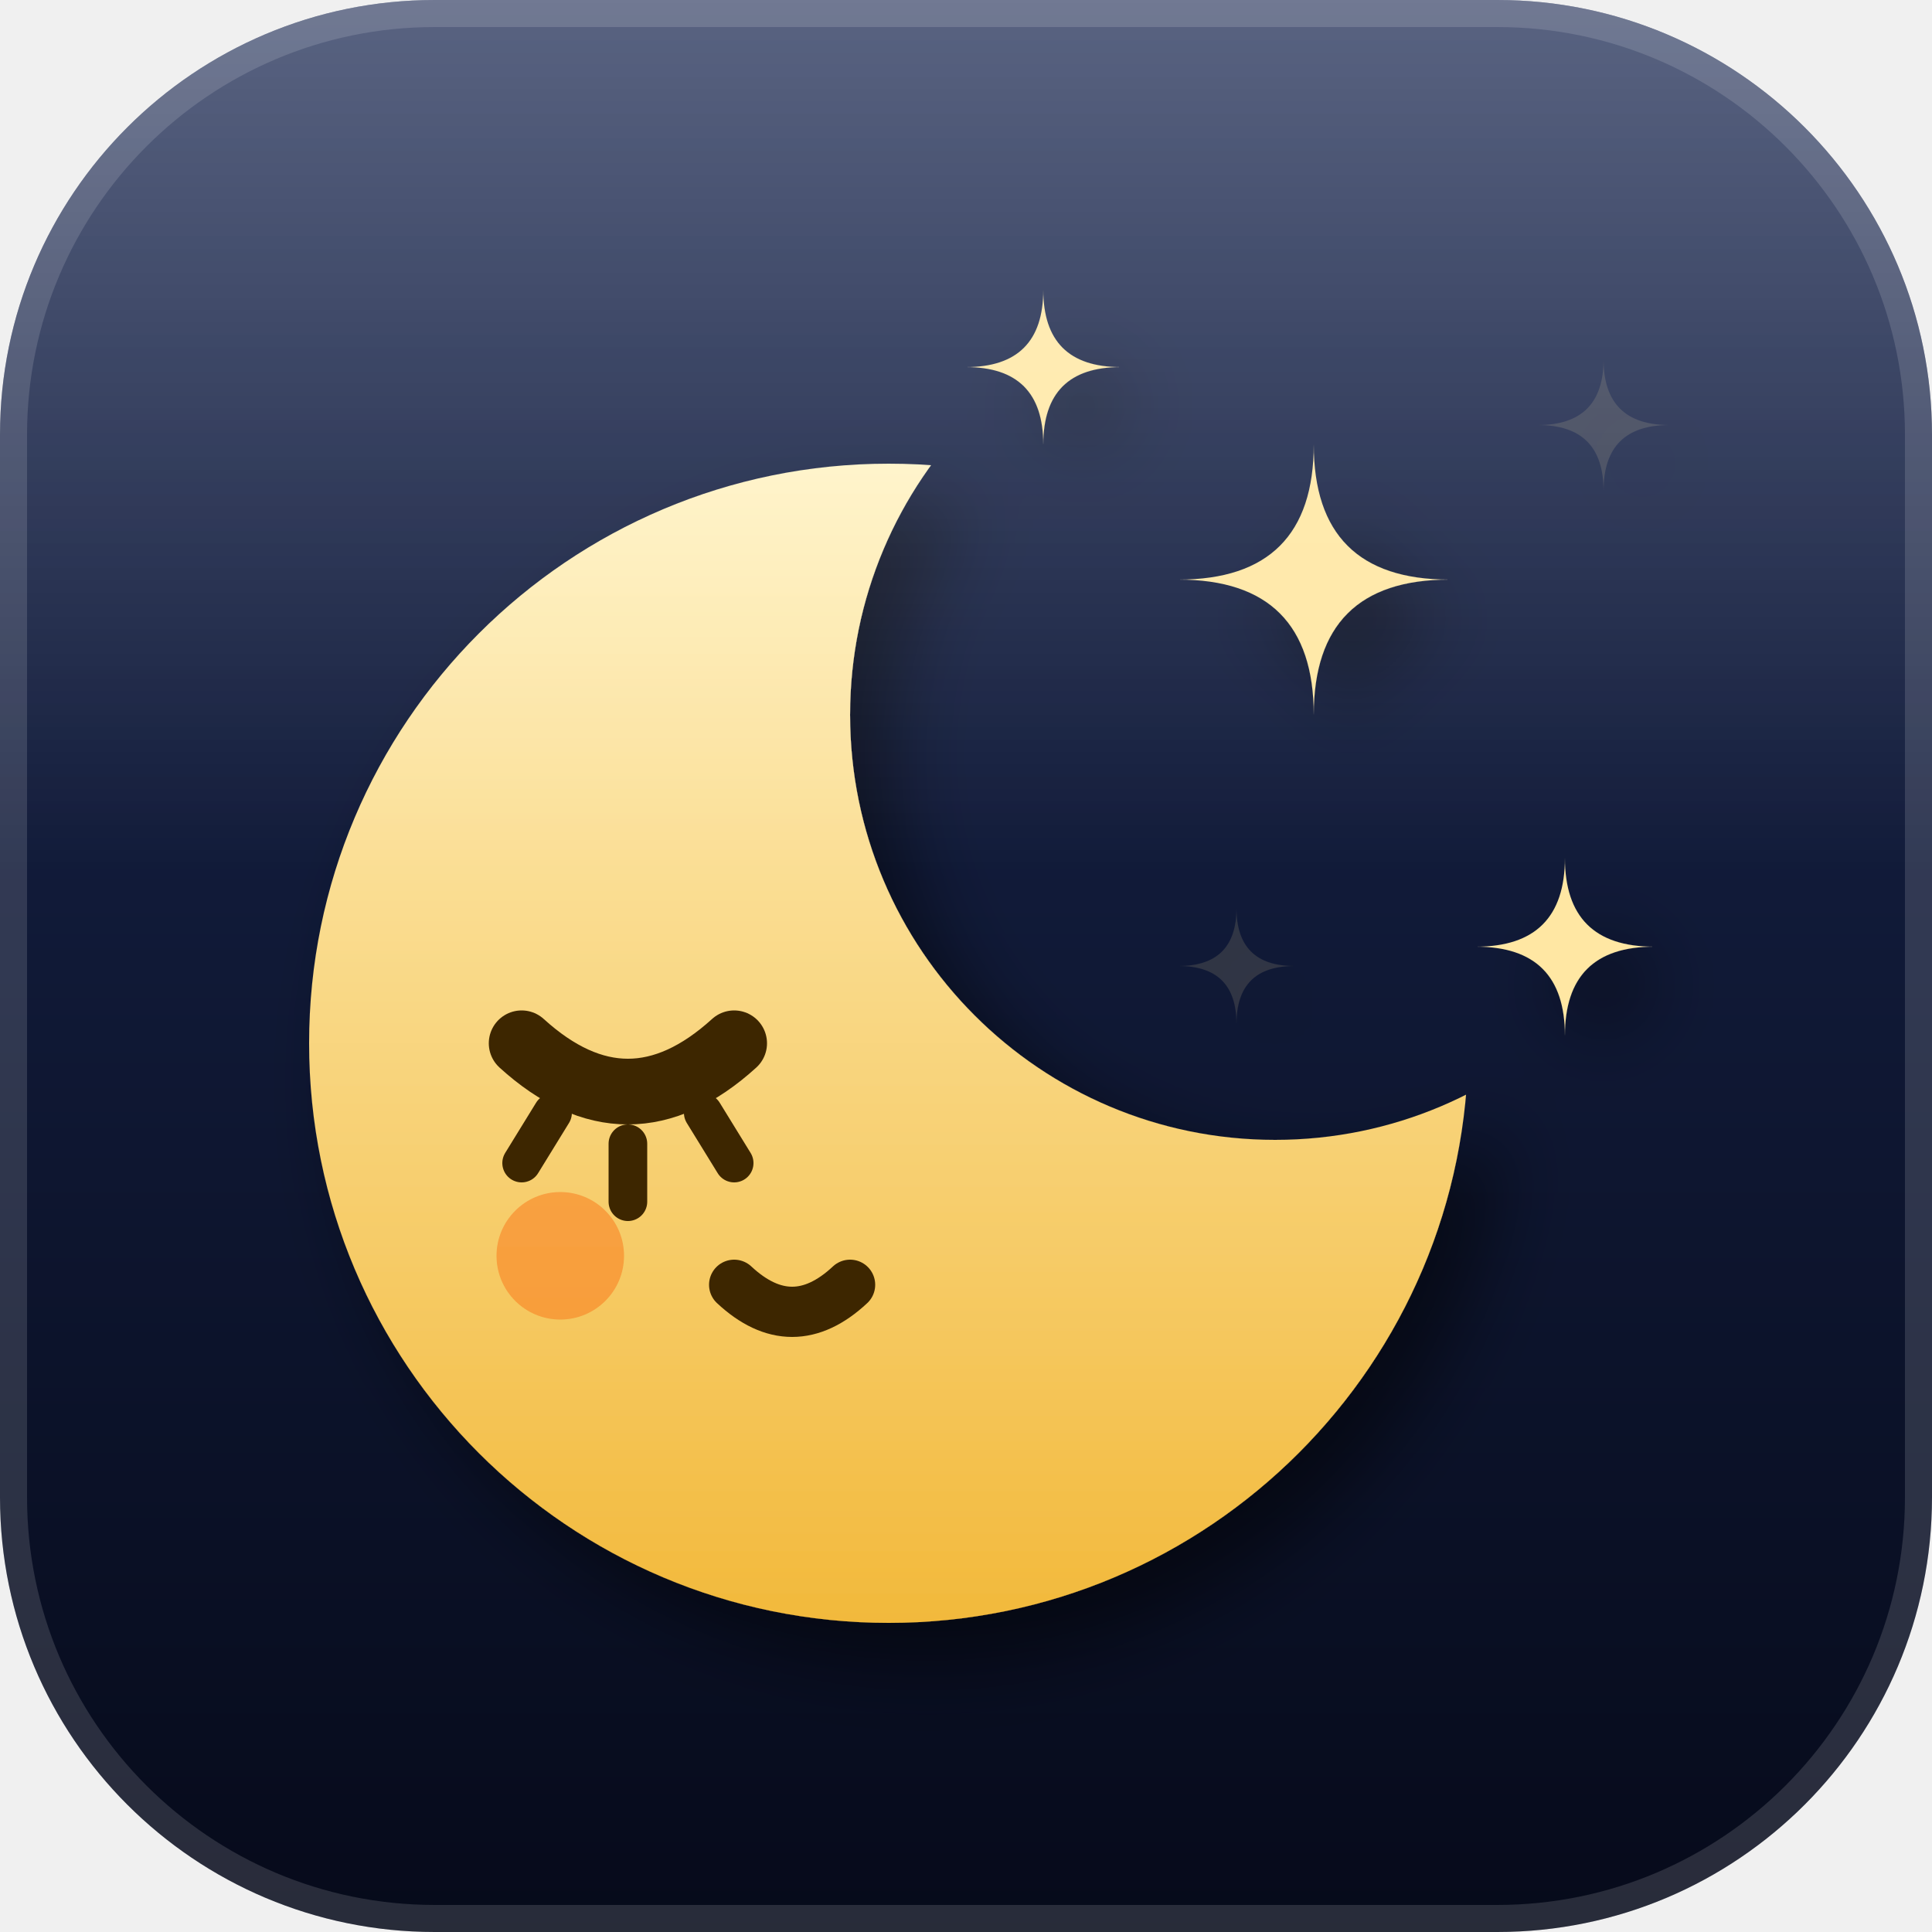
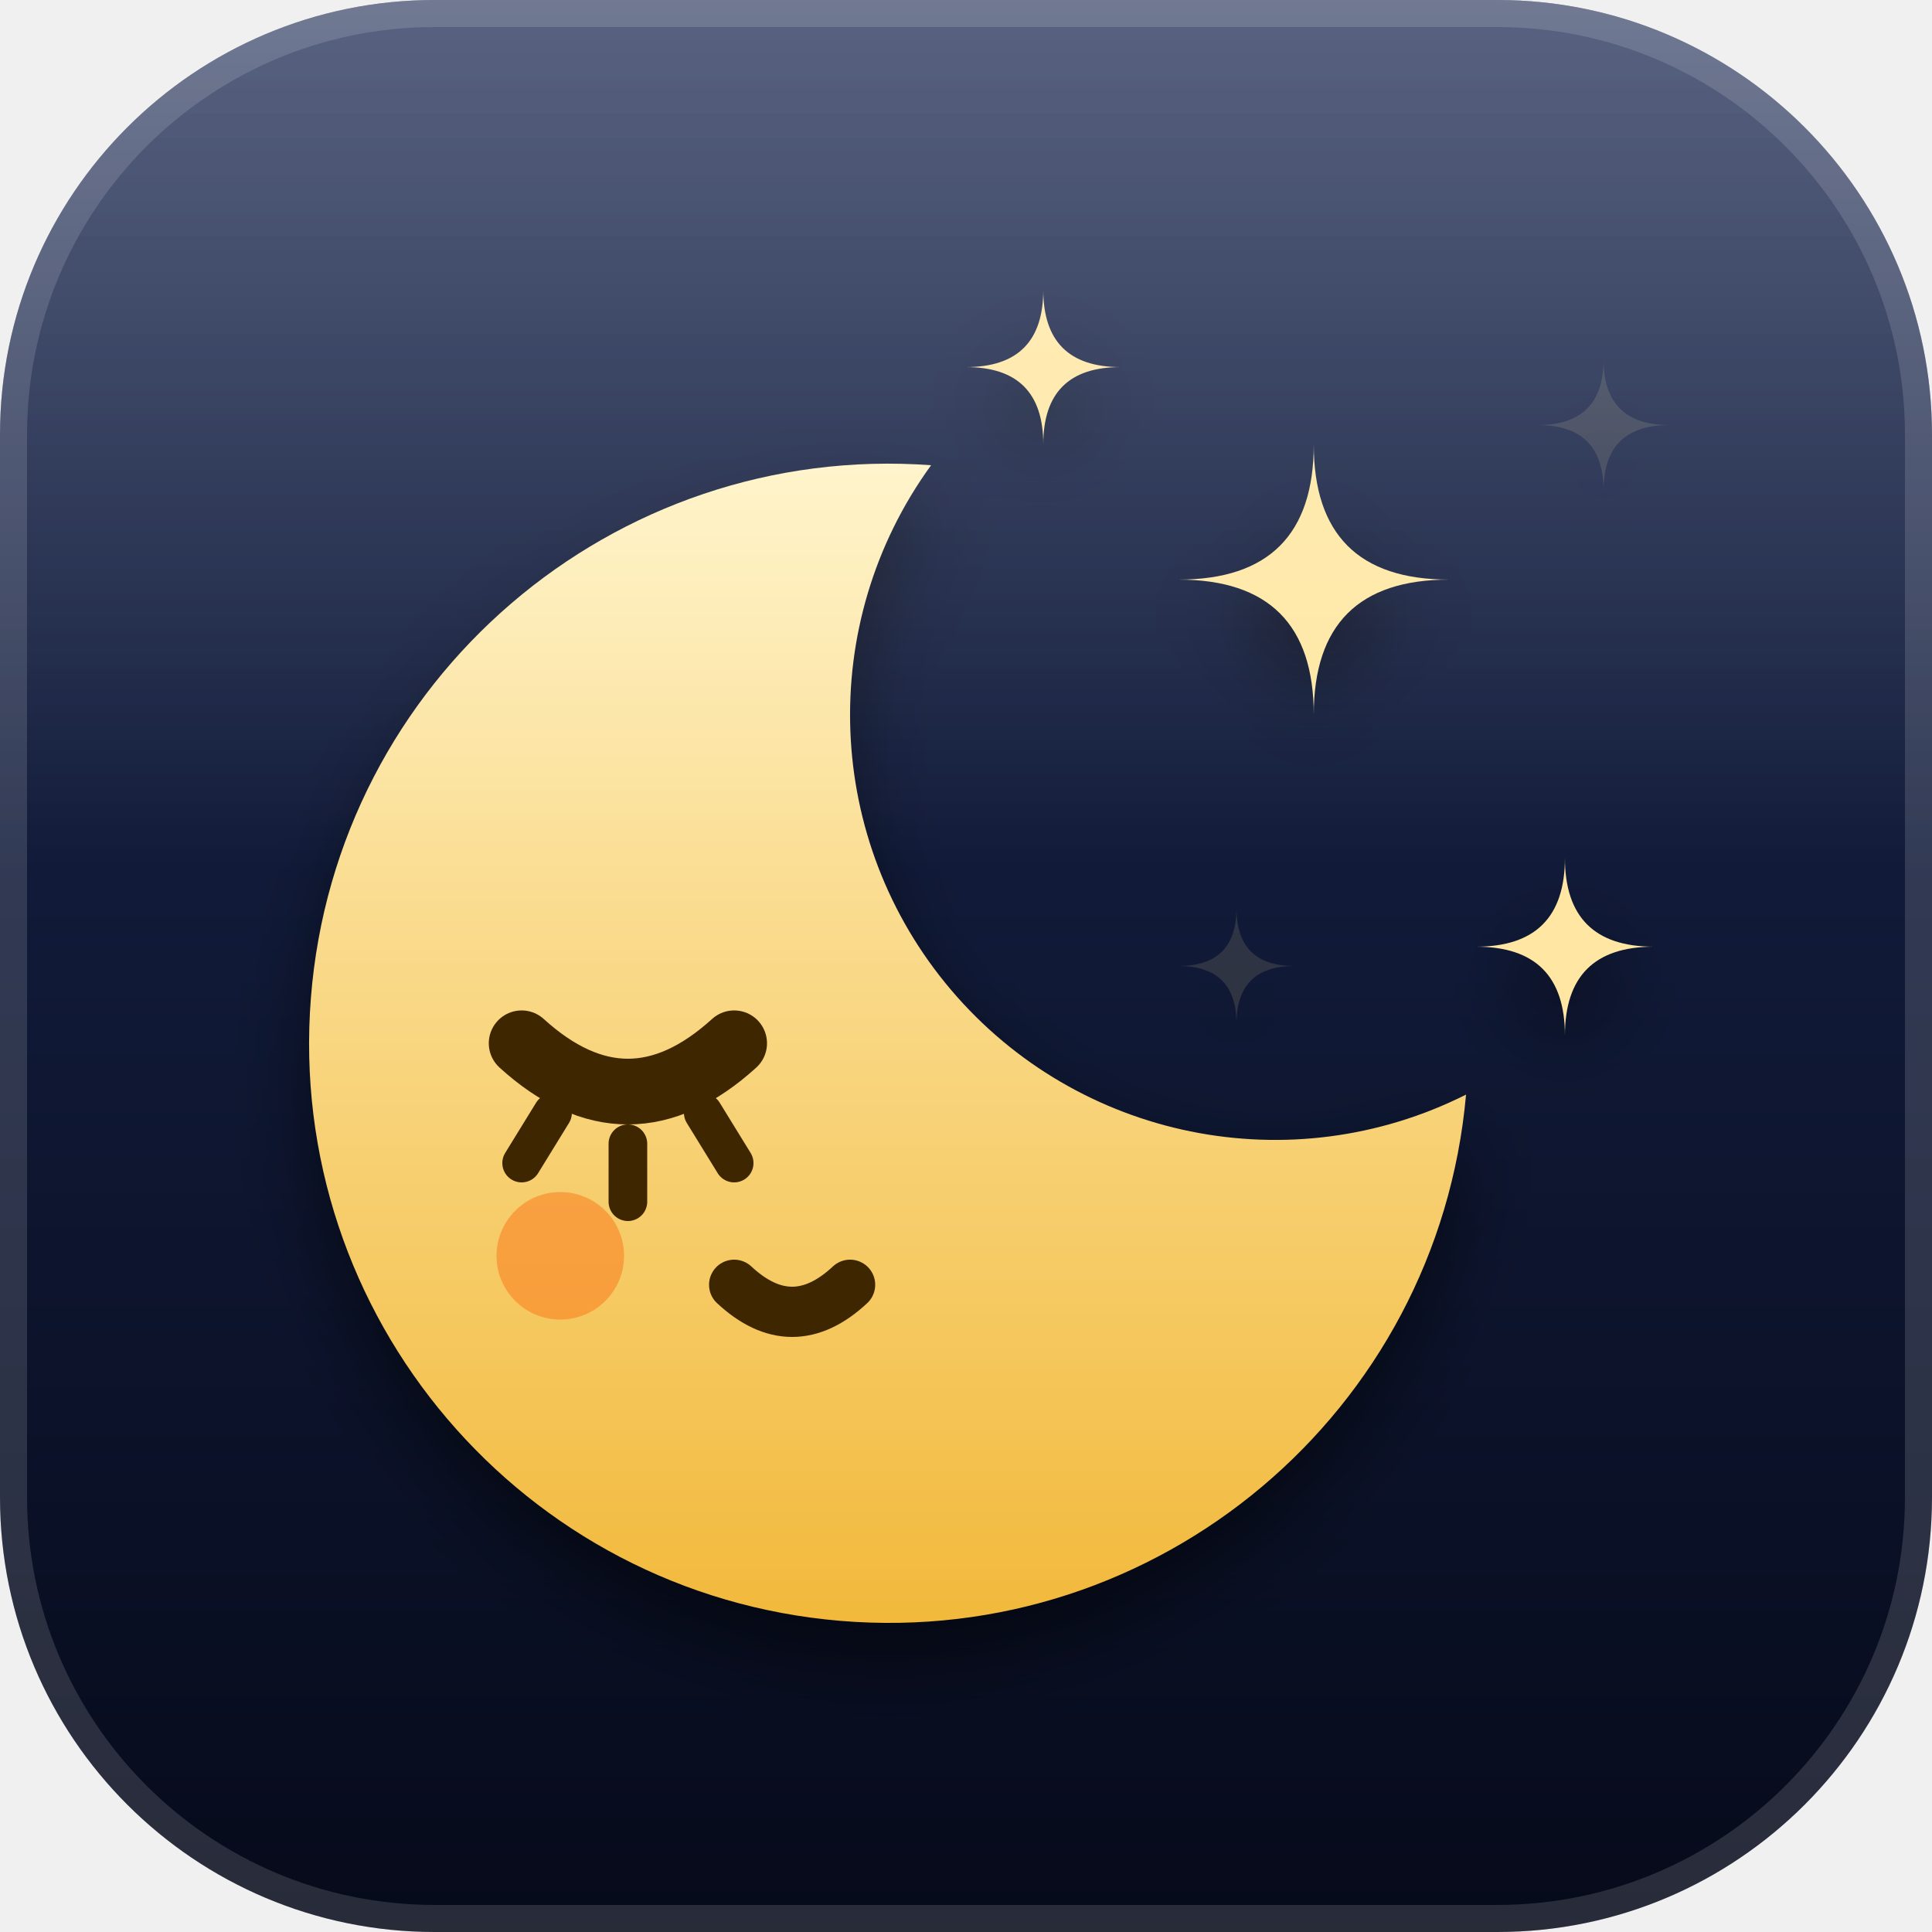
<svg xmlns="http://www.w3.org/2000/svg" viewBox="0 0 100 100" width="512" height="512" role="img" aria-label="Agenthesia">
  <defs>
    <linearGradient id="sky" x1="0" y1="0" x2="0" y2="1">
      <stop offset="0" stop-color="#1A2852" />
      <stop offset="1" stop-color="#060A1A" />
    </linearGradient>
    <linearGradient id="moon" x1="0" y1="24" x2="0" y2="84" gradientUnits="userSpaceOnUse">
      <stop offset="0" stop-color="#FFF2C4" />
      <stop offset="1" stop-color="#F2B93B" />
    </linearGradient>
    <linearGradient id="shine" x1="0" y1="0" x2="0" y2="1">
      <stop offset="0" stop-color="#fff" stop-opacity=".28" />
      <stop offset=".45" stop-color="#fff" stop-opacity="0" />
    </linearGradient>
    <filter id="lift" x="-20%" y="-20%" width="140%" height="140%">
-       <feDropShadow dy="2" stdDeviation="2" flood-opacity=".5" />
+       <feGaussianBlur in="SourceAlpha" stdDeviation="2" />
+       <feOffset dy="2" />
    </filter>
-     <mask id="bite">
-       <rect width="100" height="100" fill="#fff" />
-       <circle cx="66" cy="37" r="22" fill="#000" />
-     </mask>
    <clipPath id="tile">
      <rect width="100" height="100" rx="22.5" />
    </clipPath>
  </defs>
  <g clip-path="url(#tile)">
    <rect width="100" height="100" fill="url(#sky)" />
-     <g filter="url(#lift)">
-       <circle cx="46" cy="54" r="30" fill="url(#moon)" mask="url(#bite)" />
+     <use href="#art" filter="url(#lift)" opacity=".5" />
+     <g id="art">
+       <path d="M48.193 24.08A30 30 0 1 0 75.882 56.656A22 22 0 0 1 48.193 24.08Z" fill="url(#moon)" />
      <circle cx="29" cy="65" r="3.3" fill="#F97316" opacity=".5" />
      <g fill="none" stroke="#3D2600" stroke-linecap="round">
        <path d="M27 54q5.5 5 11 0" stroke-width="3.4" />
        <path d="M28.6 57.6L27 60.2M32.5 59.2v3M36.4 57.6L38 60.2" stroke-width="2" />
        <path d="M38 66.5q3 2.8 6 0" stroke-width="2.6" />
      </g>
      <g fill="#FFE7A3">
        <path d="M68 23Q68 30 75 30Q68 30 68 37Q68 30 61 30Q68 30 68 23Z" />
        <path d="M81 44.4Q81 49 85.6 49Q81 49 81 53.6Q81 49 76.4 49Q81 49 81 44.4Z" />
        <path d="M54 15Q54 19 58 19Q54 19 54 23Q54 19 50 19Q54 19 54 15Z" />
        <path d="M83 18.6Q83 22 86.4 22Q83 22 83 25.4Q83 22 79.6 22Q83 22 83 18.6Z" opacity=".13" />
        <path d="M64 47Q64 50 67 50Q64 50 64 53Q64 50 61 50Q64 50 64 47Z" opacity=".13" />
      </g>
    </g>
    <rect width="100" height="100" fill="url(#shine)" />
  </g>
  <rect x=".7" y=".7" width="98.6" height="98.6" rx="21.8" fill="none" stroke="#fff" stroke-opacity=".14" stroke-width="1.4" />
</svg>
